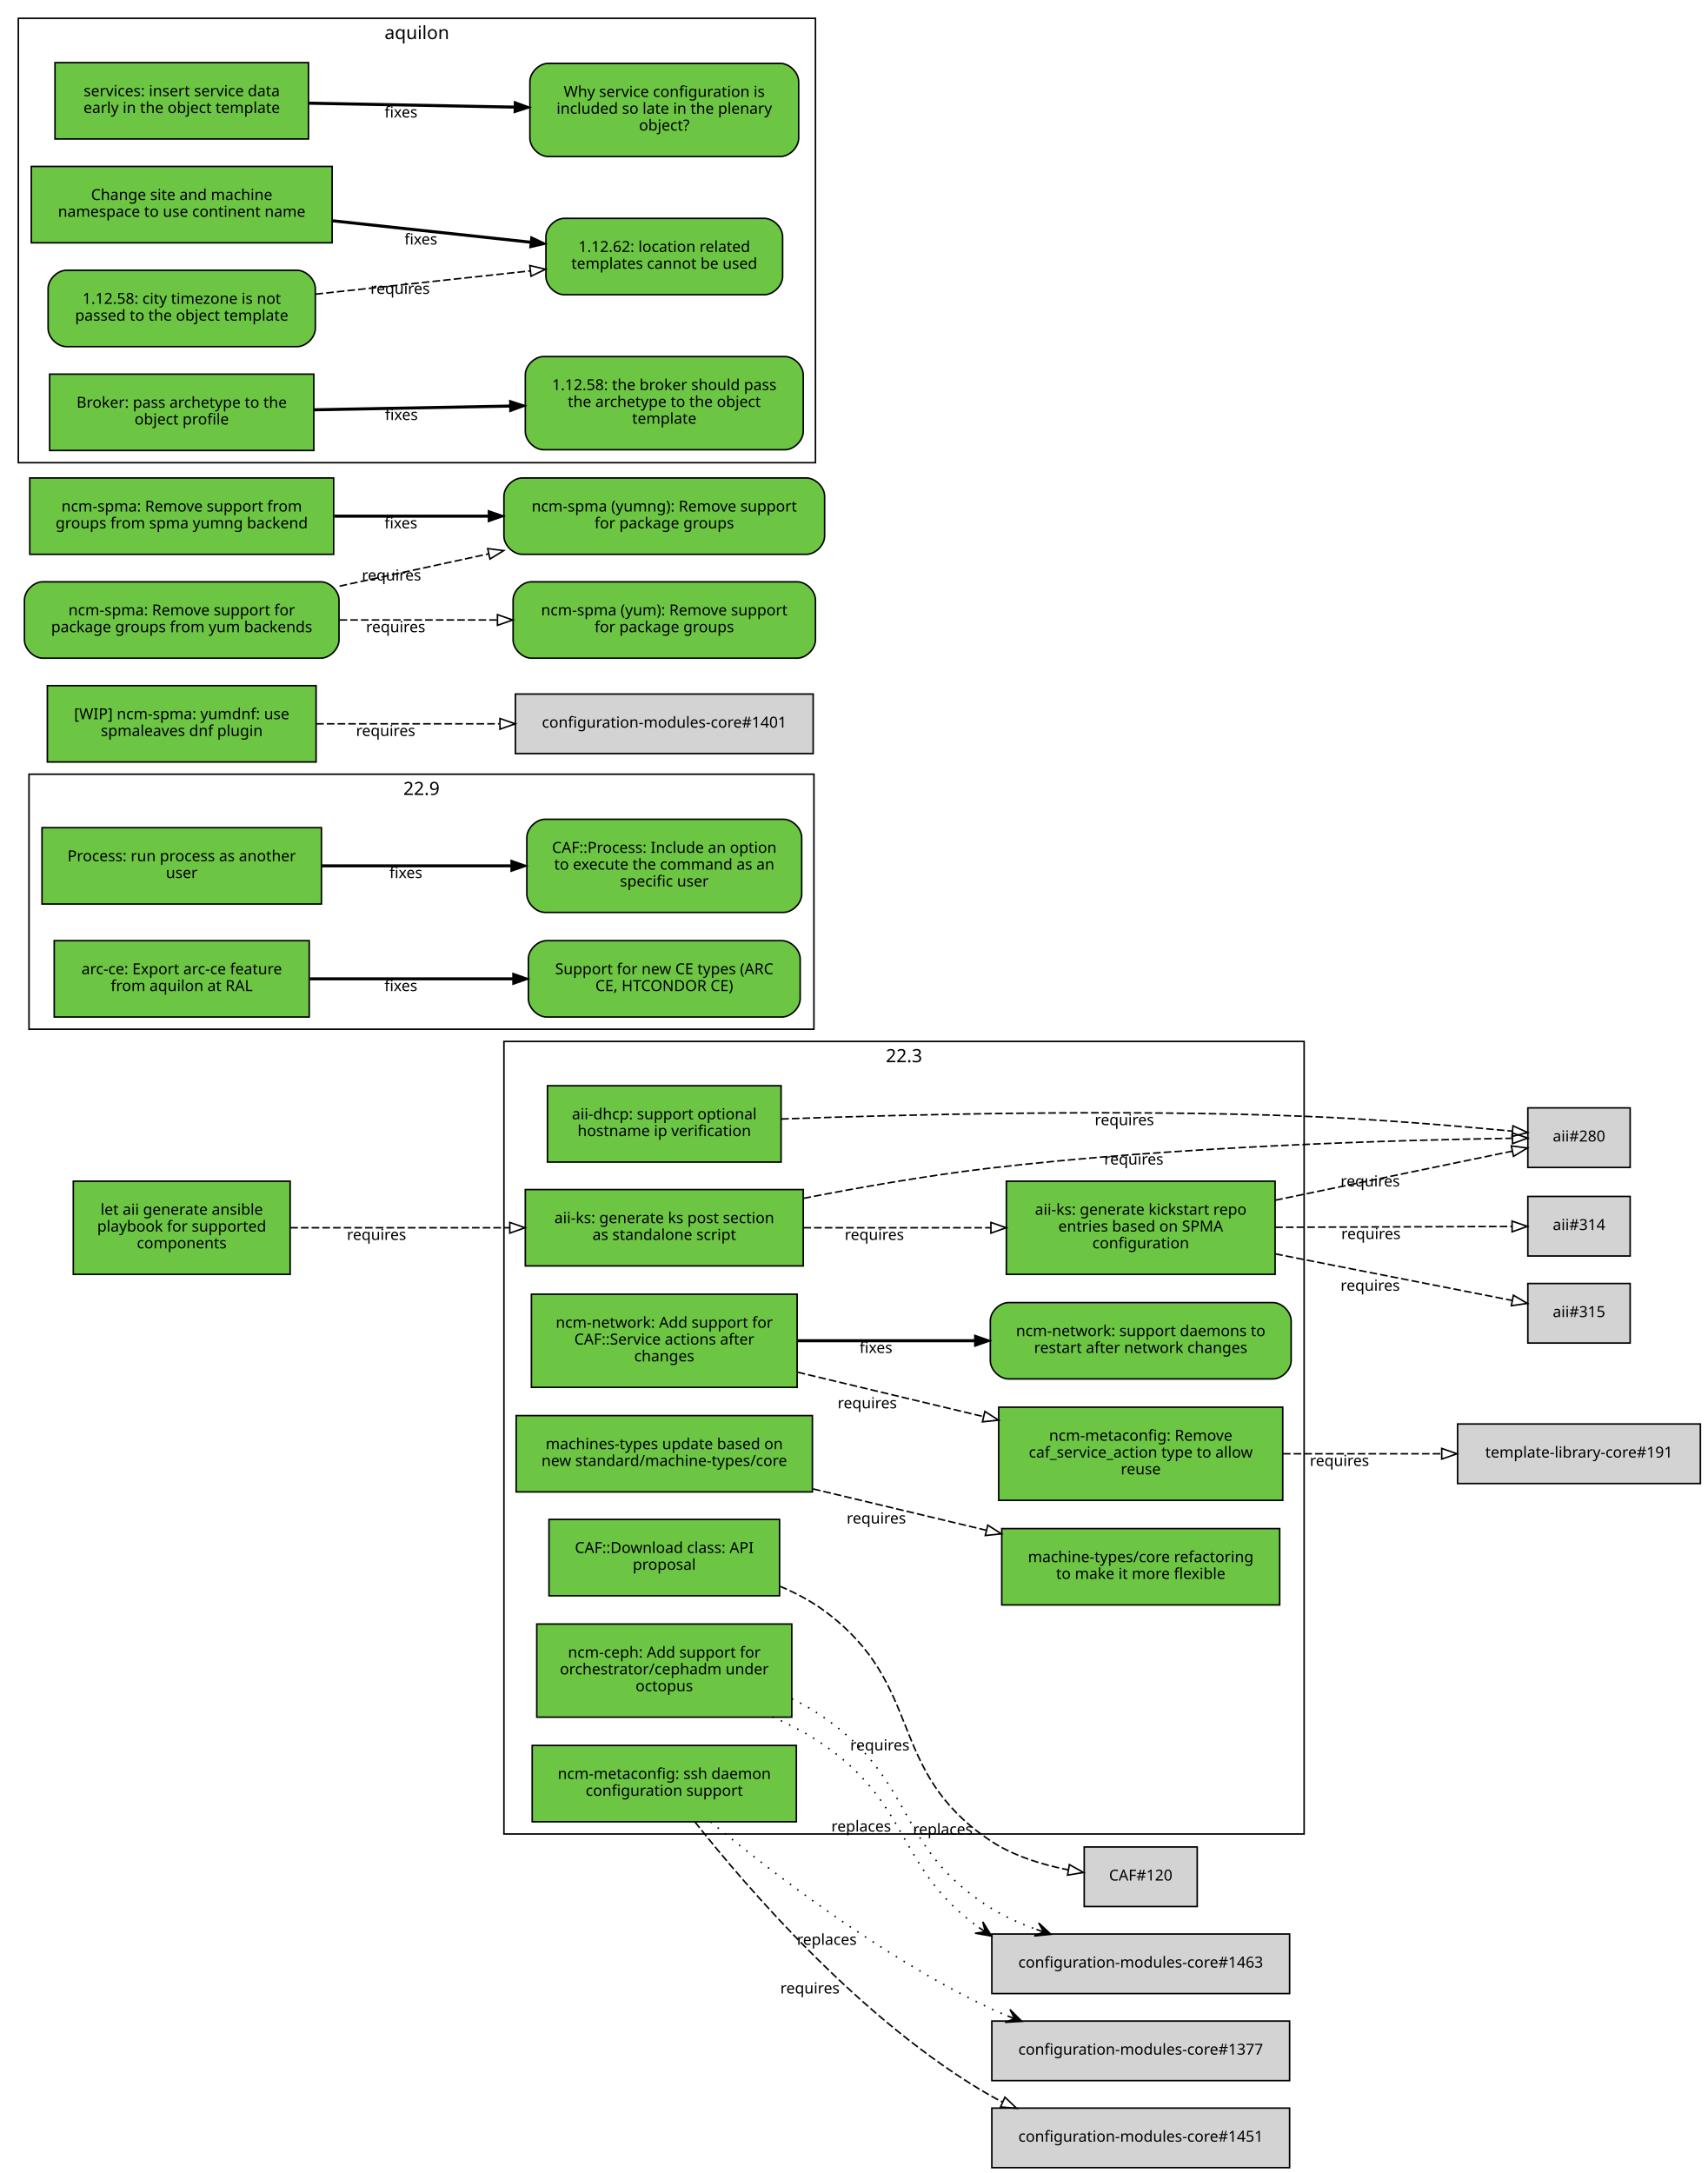
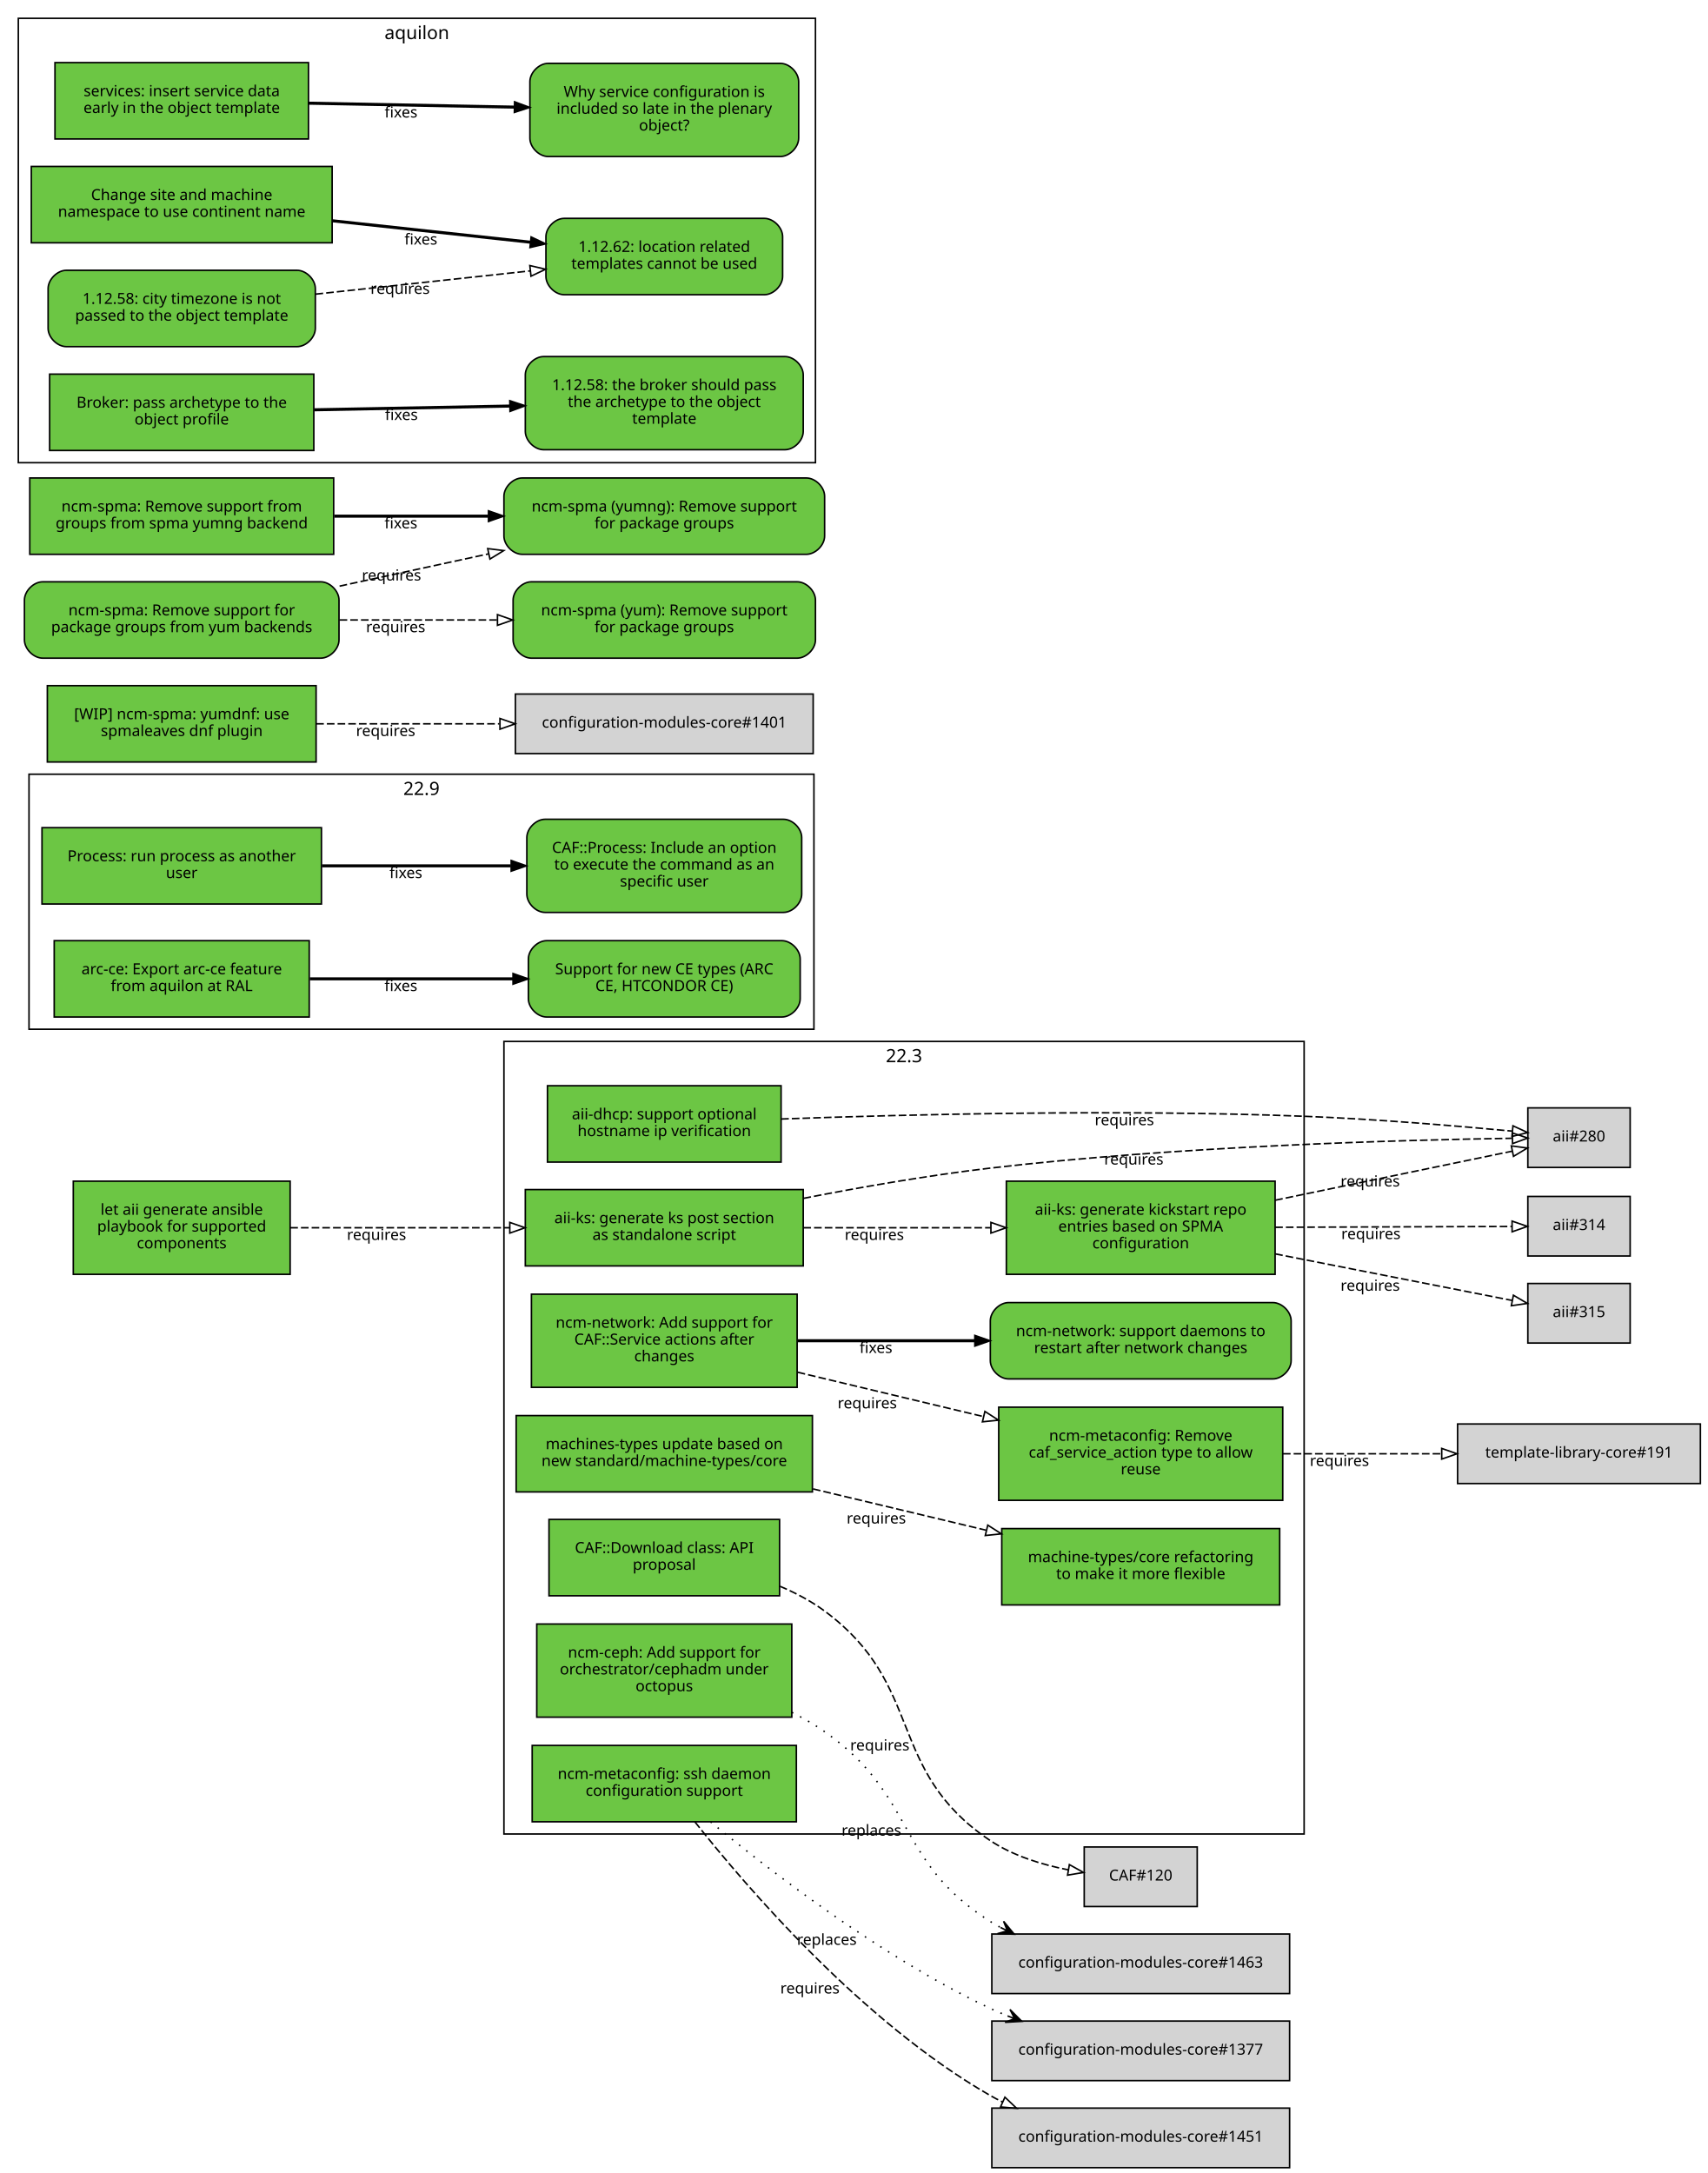
<svg xmlns="http://www.w3.org/2000/svg" xmlns:xlink="http://www.w3.org/1999/xlink" width="1118pt" height="1423pt" viewBox="0.00 0.00 1118.00 1423.00">
  <g id="graph0" class="graph" transform="scale(1 1) rotate(0) translate(4 1419)">
    <polygon fill="white" stroke="white" points="-4,5 -4,-1419 1115,-1419 1115,5 -4,5" />
    <g id="clust4" class="cluster">
      <polygon fill="none" stroke="black" points="8,-1116 8,-1407 530,-1407 530,-1116 8,-1116" />
      <text text-anchor="middle" x="269" y="-1393.4" font-family="Sans" font-size="12.00">aquilon</text>
    </g>
    <g id="clust2" class="cluster">
      <polygon fill="none" stroke="black" points="15,-745 15,-912 529,-912 529,-745 15,-745" />
      <text text-anchor="middle" x="272" y="-898.4" font-family="Sans" font-size="12.00">22.9</text>
    </g>
    <g id="clust1" class="cluster">
      <polygon fill="none" stroke="black" points="326,-218 326,-737 850,-737 850,-218 326,-218" />
      <text text-anchor="middle" x="588" y="-723.4" font-family="Sans" font-size="12.00">22.3</text>
    </g>
    <g id="node1" class="node">
      <g id="a_node1">
        <a xlink:href="https://github.com/quattor/aii/pull/328" xlink:title="aii#328 (pull-request)" target="_parent">
          <polygon fill="#6cc644" stroke="black" points="522,-640 340,-640 340,-590 522,-590 522,-640" />
          <text text-anchor="middle" x="431" y="-618" font-family="Sans" font-size="10.00">aii-ks: generate ks post section</text>
          <text text-anchor="middle" x="431" y="-607" font-family="Sans" font-size="10.00">as standalone script</text>
        </a>
      </g>
    </g>
    <g id="node2" class="node">
      <polygon fill="lightgrey" stroke="black" points="1063.5,-693.5 996.5,-693.5 996.5,-654.5 1063.5,-654.5 1063.5,-693.5" />
      <text text-anchor="middle" x="1030" y="-671.5" font-family="Sans" font-size="10.00">aii#280</text>
    </g>
    <g id="edge1" class="edge">
      <path fill="none" stroke="black" stroke-dasharray="5,2" d="M522.133,-634.255C559.652,-641.572 603.766,-649.274 644,-654 767.61,-668.518 914.782,-672.497 986.065,-673.588" />
      <polygon fill="none" stroke="black" points="986.382,-677.093 996.43,-673.734 986.48,-670.094 986.382,-677.093" />
      <text text-anchor="middle" x="738.473" y="-656.396" font-family="Sans" font-size="10.00">requires</text>
    </g>
    <g id="node3" class="node">
      <g id="a_node3">
        <a xlink:href="https://github.com/quattor/aii/pull/316" xlink:title="aii#316 (pull-request)" target="_parent">
          <polygon fill="#6cc644" stroke="black" points="831,-645.5 655,-645.5 655,-584.5 831,-584.5 831,-645.5" />
          <text text-anchor="middle" x="743" y="-623.5" font-family="Sans" font-size="10.00">aii-ks: generate kickstart repo</text>
          <text text-anchor="middle" x="743" y="-612.5" font-family="Sans" font-size="10.00">entries based on SPMA</text>
          <text text-anchor="middle" x="743" y="-601.5" font-family="Sans" font-size="10.00">configuration</text>
        </a>
      </g>
    </g>
    <g id="edge2" class="edge">
      <path fill="none" stroke="black" stroke-dasharray="5,2" d="M522.081,-615C560.563,-615 605.56,-615 644.792,-615" />
      <polygon fill="none" stroke="black" points="644.899,-618.5 654.899,-615 644.899,-611.5 644.899,-618.5" />
      <text text-anchor="middle" x="568.561" y="-607" font-family="Sans" font-size="10.00">requires</text>
    </g>
    <g id="edge3" class="edge">
      <path fill="none" stroke="black" stroke-dasharray="5,2" d="M831.058,-633.023C882.518,-643.676 945.406,-656.695 986.29,-665.158" />
      <polygon fill="none" stroke="black" points="985.688,-668.608 996.19,-667.208 987.107,-661.753 985.688,-668.608" />
      <text text-anchor="middle" x="893.279" y="-642.044" font-family="Sans" font-size="10.00">requires</text>
    </g>
    <g id="node4" class="node">
      <polygon fill="lightgrey" stroke="black" points="1063.5,-635.5 996.5,-635.5 996.5,-596.5 1063.5,-596.5 1063.5,-635.5" />
      <text text-anchor="middle" x="1030" y="-613.5" font-family="Sans" font-size="10.00">aii#314</text>
    </g>
    <g id="edge4" class="edge">
      <path fill="none" stroke="black" stroke-dasharray="5,2" d="M831.058,-615.305C882.409,-615.486 945.14,-615.706 986.03,-615.849" />
      <polygon fill="none" stroke="black" points="986.177,-619.35 996.19,-615.885 986.202,-612.35 986.177,-619.35" />
      <text text-anchor="middle" x="893.741" y="-607.596" font-family="Sans" font-size="10.00">requires</text>
    </g>
    <g id="node5" class="node">
      <polygon fill="lightgrey" stroke="black" points="1063.5,-578.5 996.5,-578.5 996.5,-539.5 1063.5,-539.5 1063.5,-578.5" />
      <text text-anchor="middle" x="1030" y="-556.5" font-family="Sans" font-size="10.00">aii#315</text>
    </g>
    <g id="edge5" class="edge">
      <path fill="none" stroke="black" stroke-dasharray="5,2" d="M831.058,-597.894C882.518,-587.782 945.406,-575.425 986.29,-567.392" />
      <polygon fill="none" stroke="black" points="987.052,-570.809 996.19,-565.447 985.702,-563.941 987.052,-570.809" />
      <text text-anchor="middle" x="893.279" y="-573.738" font-family="Sans" font-size="10.00">requires</text>
    </g>
    <g id="node6" class="node">
      <g id="a_node6">
        <a xlink:href="https://github.com/quattor/aii/pull/299" xlink:title="aii#299 (pull-request)" target="_parent">
          <polygon fill="#6cc644" stroke="black" points="507.5,-708 354.5,-708 354.5,-658 507.5,-658 507.5,-708" />
          <text text-anchor="middle" x="431" y="-686" font-family="Sans" font-size="10.00">aii-dhcp: support optional</text>
          <text text-anchor="middle" x="431" y="-675" font-family="Sans" font-size="10.00">hostname ip verification</text>
        </a>
      </g>
    </g>
    <g id="edge6" class="edge">
      <path fill="none" stroke="black" stroke-dasharray="5,2" d="M507.544,-686.217C591.286,-689.245 730.343,-692.672 850,-688 896.634,-686.179 949.947,-681.699 986.175,-678.294" />
      <polygon fill="none" stroke="black" points="986.759,-681.754 996.382,-677.32 986.094,-674.786 986.759,-681.754" />
      <text text-anchor="middle" x="732.307" y="-682.165" font-family="Sans" font-size="10.00">requires</text>
    </g>
    <g id="node7" class="node">
      <g id="a_node7">
        <a xlink:href="https://github.com/quattor/aii/pull/331" xlink:title="aii#331 (pull-request)" target="_parent">
          <polygon fill="#6cc644" stroke="black" points="186,-645.5 44,-645.5 44,-584.5 186,-584.5 186,-645.5" />
          <text text-anchor="middle" x="115" y="-623.5" font-family="Sans" font-size="10.00">let aii generate ansible</text>
          <text text-anchor="middle" x="115" y="-612.5" font-family="Sans" font-size="10.00">playbook for supported</text>
          <text text-anchor="middle" x="115" y="-601.5" font-family="Sans" font-size="10.00">components</text>
        </a>
      </g>
    </g>
    <g id="edge7" class="edge">
      <path fill="none" stroke="black" stroke-dasharray="5,2" d="M186.077,-615C228.343,-615 282.883,-615 329.668,-615" />
      <polygon fill="none" stroke="black" points="329.834,-618.5 339.834,-615 329.834,-611.5 329.834,-618.5" />
      <text text-anchor="middle" x="242.574" y="-607" font-family="Sans" font-size="10.00">requires</text>
    </g>
    <g id="node8" class="node">
      <g id="a_node8">
        <a xlink:href="https://github.com/quattor/CAF/pull/257" xlink:title="CAF#257 (pull-request)" target="_parent">
          <polygon fill="#6cc644" stroke="black" points="206.5,-877 23.5,-877 23.5,-827 206.5,-827 206.5,-877" />
          <text text-anchor="middle" x="115" y="-855" font-family="Sans" font-size="10.00">Process: run process as another</text>
          <text text-anchor="middle" x="115" y="-844" font-family="Sans" font-size="10.00">user</text>
        </a>
      </g>
    </g>
    <g id="node9" class="node">
      <g id="a_node9">
        <a xlink:href="https://github.com/quattor/CAF/issues/253" xlink:title="CAF#253 (issue)" target="_parent">
          <path fill="#6cc644" stroke="black" d="M509,-882.5C509,-882.5 353,-882.5 353,-882.5 347,-882.5 341,-876.5 341,-870.5 341,-870.5 341,-833.5 341,-833.5 341,-827.5 347,-821.5 353,-821.5 353,-821.5 509,-821.5 509,-821.5 515,-821.5 521,-827.5 521,-833.5 521,-833.5 521,-870.5 521,-870.5 521,-876.5 515,-882.5 509,-882.5" />
          <text text-anchor="middle" x="431" y="-860.5" font-family="Sans" font-size="10.00">CAF::Process: Include an option</text>
          <text text-anchor="middle" x="431" y="-849.5" font-family="Sans" font-size="10.00">to execute the command as an</text>
          <text text-anchor="middle" x="431" y="-838.5" font-family="Sans" font-size="10.00">specific user</text>
        </a>
      </g>
    </g>
    <g id="edge8" class="edge">
      <path fill="none" stroke="black" stroke-width="2" d="M206.822,-852C245.561,-852 290.88,-852 330.522,-852" />
      <polygon fill="black" stroke="black" points="330.737,-855.5 340.737,-852 330.737,-848.5 330.737,-855.5" />
      <text text-anchor="middle" x="261.782" y="-844" font-family="Sans" font-size="10.00">fixes</text>
    </g>
    <g id="node10" class="node">
      <g id="a_node10">
        <a xlink:href="https://github.com/quattor/CAF/pull/110" xlink:title="CAF#110 (pull-request)" target="_parent">
          <polygon fill="#6cc644" stroke="black" points="506.5,-424 355.5,-424 355.5,-374 506.5,-374 506.5,-424" />
          <text text-anchor="middle" x="431" y="-402" font-family="Sans" font-size="10.00">CAF::Download class: API</text>
          <text text-anchor="middle" x="431" y="-391" font-family="Sans" font-size="10.00">proposal</text>
        </a>
      </g>
    </g>
    <g id="node11" class="node">
      <polygon fill="lightgrey" stroke="black" points="780,-209.5 706,-209.5 706,-170.5 780,-170.5 780,-209.5" />
      <text text-anchor="middle" x="743" y="-187.5" font-family="Sans" font-size="10.00">CAF#120</text>
    </g>
    <g id="edge9" class="edge">
      <path fill="none" stroke="black" stroke-dasharray="5,2" d="M506.719,-380.235C517.084,-375.852 527.186,-370.504 536,-364 602.102,-315.225 575.898,-259.941 644,-214 659.174,-203.764 678.288,-197.885 695.597,-194.513" />
      <polygon fill="none" stroke="black" points="696.275,-197.948 705.537,-192.802 695.088,-191.049 696.275,-197.948" />
      <text text-anchor="middle" x="572.151" y="-272.731" font-family="Sans" font-size="10.00">requires</text>
    </g>
    <g id="node12" class="node">
      <g id="a_node12">
        <a xlink:href="https://github.com/quattor/configuration-modules-core/pull/1490" xlink:title="configuration-modules-core#1490 (pull-request)" target="_parent">
          <polygon fill="#6cc644" stroke="black" points="514.5,-355.5 347.5,-355.5 347.5,-294.5 514.5,-294.5 514.5,-355.5" />
          <text text-anchor="middle" x="431" y="-333.5" font-family="Sans" font-size="10.00">ncm-ceph: Add support for</text>
          <text text-anchor="middle" x="431" y="-322.5" font-family="Sans" font-size="10.00">orchestrator/cephadm under</text>
          <text text-anchor="middle" x="431" y="-311.5" font-family="Sans" font-size="10.00">octopus</text>
        </a>
      </g>
    </g>
    <g id="node13" class="node">
      <polygon fill="lightgrey" stroke="black" points="840.5,-152.5 645.5,-152.5 645.5,-113.5 840.5,-113.5 840.5,-152.5" />
      <text text-anchor="middle" x="743" y="-130.5" font-family="Sans" font-size="10.00">configuration-modules-core#1463</text>
    </g>
    <g id="edge10" class="edge">
-       <path fill="none" stroke="black" stroke-dasharray="1,5" d="M501.815,-294.737C513.743,-289.433 525.619,-283.266 536,-276 593.066,-236.054 583.433,-195.227 636.979,-156.805" />
-       <polygon fill="black" stroke="black" points="645.353,-151.154 639.581,-160.478 641.208,-153.951 637.063,-156.748 637.063,-156.748 637.063,-156.748 641.208,-153.951 634.546,-153.018 645.353,-151.154 645.353,-151.154" />
-       <text text-anchor="middle" x="559.948" y="-219.57" font-family="Sans" font-size="10.00">replaces</text>
-     </g>
-     <g id="edge11" class="edge">
-       <path fill="none" stroke="black" stroke-dasharray="1,5" d="M514.567,-306.604C522.072,-302.866 529.344,-298.659 536,-294 595.873,-252.09 582.324,-209.209 644,-170 653.261,-164.113 663.785,-159.435 674.419,-155.598" />
-       <polygon fill="black" stroke="black" points="684.181,-152.3 676.148,-159.763 679.444,-153.9 674.707,-155.5 674.707,-155.5 674.707,-155.5 679.444,-153.9 673.267,-151.237 684.181,-152.3 684.181,-152.3" />
-       <text text-anchor="middle" x="613.385" y="-217.617" font-family="Sans" font-size="10.00">replaces</text>
+       <path fill="none" stroke="black" stroke-dasharray="1,5" d="M514.567,-297.644C522.072,-293.866 529.344,-289.659 536,-285 595.873,-243.09 582.324,-200.209 644,-161 646.301,-159.537 648.679,-158.15 651.118,-156.833" />
+       <polygon fill="black" stroke="black" points="660.181,-152.368 653.199,-160.824 655.696,-154.577 651.21,-156.787 651.21,-156.787 651.21,-156.787 655.696,-154.577 649.222,-152.75 660.181,-152.368 660.181,-152.368" />
+       <text text-anchor="middle" x="566.663" y="-216.923" font-family="Sans" font-size="10.00">replaces</text>
    </g>
    <g id="node14" class="node">
      <g id="a_node14">
        <a xlink:href="https://github.com/quattor/configuration-modules-core/pull/1452" xlink:title="configuration-modules-core#1452 (pull-request)" target="_parent">
          <polygon fill="#6cc644" stroke="black" points="517.5,-276 344.5,-276 344.5,-226 517.5,-226 517.5,-276" />
          <text text-anchor="middle" x="431" y="-254" font-family="Sans" font-size="10.00">ncm-metaconfig: ssh daemon</text>
          <text text-anchor="middle" x="431" y="-243" font-family="Sans" font-size="10.00">configuration support</text>
        </a>
      </g>
    </g>
    <g id="node15" class="node">
      <polygon fill="lightgrey" stroke="black" points="840.5,-95.5 645.5,-95.5 645.5,-56.5 840.5,-56.5 840.5,-95.5" />
      <text text-anchor="middle" x="743" y="-73.5" font-family="Sans" font-size="10.00">configuration-modules-core#1377</text>
    </g>
-     <g id="edge12" class="edge">
+     <g id="edge11" class="edge">
      <path fill="none" stroke="black" stroke-dasharray="1,5" d="M461.302,-225.961C500.523,-193.6 573.366,-137.451 644,-104 647.778,-102.211 651.694,-100.513 655.689,-98.906" />
      <polygon fill="black" stroke="black" points="665.129,-95.318 657.38,-103.077 660.455,-97.094 655.781,-98.871 655.781,-98.871 655.781,-98.871 660.455,-97.094 654.182,-94.665 665.129,-95.318 665.129,-95.318" />
      <text text-anchor="middle" x="537.444" y="-145.408" font-family="Sans" font-size="10.00">replaces</text>
    </g>
    <g id="node16" class="node">
      <polygon fill="lightgrey" stroke="black" points="840.5,-38.5 645.5,-38.5 645.5,0.5 840.5,0.5 840.5,-38.5" />
      <text text-anchor="middle" x="743" y="-16.5" font-family="Sans" font-size="10.00">configuration-modules-core#1451</text>
    </g>
-     <g id="edge13" class="edge">
+     <g id="edge12" class="edge">
      <path fill="none" stroke="black" stroke-dasharray="5,2" d="M451.039,-225.948C485.052,-182.932 560.551,-95.028 644,-47 646.711,-45.44 649.516,-43.961 652.387,-42.561" />
      <polygon fill="none" stroke="black" points="654.069,-45.642 661.754,-38.349 651.198,-39.258 654.069,-45.642" />
      <text text-anchor="middle" x="526.394" y="-113.542" font-family="Sans" font-size="10.00">requires</text>
    </g>
    <g id="node17" class="node">
      <g id="a_node17">
        <a xlink:href="https://github.com/quattor/configuration-modules-core/pull/1336" xlink:title="configuration-modules-core#1336 (pull-request)" target="_parent">
          <polygon fill="#6cc644" stroke="black" points="518,-571.5 344,-571.5 344,-510.5 518,-510.5 518,-571.5" />
          <text text-anchor="middle" x="431" y="-549.5" font-family="Sans" font-size="10.00">ncm-network: Add support for</text>
          <text text-anchor="middle" x="431" y="-538.5" font-family="Sans" font-size="10.00">CAF::Service actions after</text>
          <text text-anchor="middle" x="431" y="-527.5" font-family="Sans" font-size="10.00">changes</text>
        </a>
      </g>
    </g>
    <g id="node18" class="node">
      <g id="a_node18">
        <a xlink:href="https://github.com/quattor/configuration-modules-core/pull/1335" xlink:title="configuration-modules-core#1335 (pull-request)" target="_parent">
          <polygon fill="#6cc644" stroke="black" points="836,-497.5 650,-497.5 650,-436.5 836,-436.5 836,-497.5" />
          <text text-anchor="middle" x="743" y="-475.5" font-family="Sans" font-size="10.00">ncm-metaconfig: Remove</text>
          <text text-anchor="middle" x="743" y="-464.5" font-family="Sans" font-size="10.00">caf_service_action type to allow</text>
          <text text-anchor="middle" x="743" y="-453.5" font-family="Sans" font-size="10.00">reuse</text>
        </a>
      </g>
    </g>
-     <g id="edge14" class="edge">
+     <g id="edge13" class="edge">
      <path fill="none" stroke="black" stroke-dasharray="5,2" d="M518.352,-520.387C556.091,-511.378 600.633,-500.746 639.992,-491.35" />
      <polygon fill="none" stroke="black" points="640.966,-494.716 649.88,-488.99 639.34,-487.908 640.966,-494.716" />
      <text text-anchor="middle" x="563.923" y="-496.734" font-family="Sans" font-size="10.00">requires</text>
    </g>
    <g id="node19" class="node">
      <g id="a_node19">
        <a xlink:href="https://github.com/quattor/configuration-modules-core/issues/1071" xlink:title="configuration-modules-core#1071 (issue)" target="_parent">
          <path fill="#6cc644" stroke="black" d="M829.5,-566C829.5,-566 656.5,-566 656.5,-566 650.5,-566 644.5,-560 644.5,-554 644.5,-554 644.5,-528 644.5,-528 644.5,-522 650.5,-516 656.5,-516 656.5,-516 829.5,-516 829.5,-516 835.5,-516 841.5,-522 841.5,-528 841.5,-528 841.5,-554 841.5,-554 841.5,-560 835.5,-566 829.5,-566" />
          <text text-anchor="middle" x="743" y="-544" font-family="Sans" font-size="10.00">ncm-network: support daemons to</text>
          <text text-anchor="middle" x="743" y="-533" font-family="Sans" font-size="10.00">restart after network changes</text>
        </a>
      </g>
    </g>
-     <g id="edge15" class="edge">
+     <g id="edge14" class="edge">
      <path fill="none" stroke="black" stroke-width="2" d="M518.352,-541C554.286,-541 596.389,-541 634.312,-541" />
      <polygon fill="black" stroke="black" points="634.371,-544.5 644.371,-541 634.371,-537.5 634.371,-544.5" />
      <text text-anchor="middle" x="569.612" y="-533" font-family="Sans" font-size="10.00">fixes</text>
    </g>
    <g id="node20" class="node">
      <polygon fill="lightgrey" stroke="black" points="1109.5,-486.5 950.5,-486.5 950.5,-447.5 1109.5,-447.5 1109.5,-486.5" />
      <text text-anchor="middle" x="1030" y="-464.5" font-family="Sans" font-size="10.00">template-library-core#191</text>
    </g>
-     <g id="edge16" class="edge">
+     <g id="edge15" class="edge">
      <path fill="none" stroke="black" stroke-dasharray="5,2" d="M836.138,-467C869.447,-467 906.968,-467 940.003,-467" />
      <polygon fill="none" stroke="black" points="940.101,-470.5 950.101,-467 940.101,-463.5 940.101,-470.5" />
      <text text-anchor="middle" x="873.142" y="-459" font-family="Sans" font-size="10.00">requires</text>
    </g>
    <g id="node21" class="node">
      <g id="a_node21">
        <a xlink:href="https://github.com/quattor/configuration-modules-core/pull/1507" xlink:title="configuration-modules-core#1507 (pull-request)" target="_parent">
          <polygon fill="#6cc644" stroke="black" points="203,-970 27,-970 27,-920 203,-920 203,-970" />
          <text text-anchor="middle" x="115" y="-948" font-family="Sans" font-size="10.00">[WIP] ncm-spma: yumdnf: use</text>
          <text text-anchor="middle" x="115" y="-937" font-family="Sans" font-size="10.00">spmaleaves dnf plugin</text>
        </a>
      </g>
    </g>
    <g id="node22" class="node">
      <polygon fill="lightgrey" stroke="black" points="528.5,-964.5 333.5,-964.5 333.5,-925.5 528.5,-925.5 528.5,-964.5" />
      <text text-anchor="middle" x="431" y="-942.5" font-family="Sans" font-size="10.00">configuration-modules-core#1401</text>
    </g>
-     <g id="edge17" class="edge">
+     <g id="edge16" class="edge">
      <path fill="none" stroke="black" stroke-dasharray="5,2" d="M203.05,-945C240.203,-945 283.927,-945 323.027,-945" />
      <polygon fill="none" stroke="black" points="323.391,-948.5 333.391,-945 323.391,-941.5 323.391,-948.5" />
      <text text-anchor="middle" x="248.549" y="-937" font-family="Sans" font-size="10.00">requires</text>
    </g>
    <g id="node23" class="node">
      <g id="a_node23">
        <a xlink:href="https://github.com/quattor/configuration-modules-core/pull/1148" xlink:title="configuration-modules-core#1148 (pull-request)" target="_parent">
          <polygon fill="#6cc644" stroke="black" points="214.5,-1106 15.5,-1106 15.5,-1056 214.5,-1056 214.5,-1106" />
          <text text-anchor="middle" x="115" y="-1084" font-family="Sans" font-size="10.00">ncm-spma: Remove support from</text>
          <text text-anchor="middle" x="115" y="-1073" font-family="Sans" font-size="10.00">groups from spma yumng backend</text>
        </a>
      </g>
    </g>
    <g id="node24" class="node">
      <g id="a_node24">
        <a xlink:href="https://github.com/quattor/configuration-modules-core/issues/952" xlink:title="configuration-modules-core#952 (issue)" target="_parent">
          <path fill="#6cc644" stroke="black" d="M524,-1106C524,-1106 338,-1106 338,-1106 332,-1106 326,-1100 326,-1094 326,-1094 326,-1068 326,-1068 326,-1062 332,-1056 338,-1056 338,-1056 524,-1056 524,-1056 530,-1056 536,-1062 536,-1068 536,-1068 536,-1094 536,-1094 536,-1100 530,-1106 524,-1106" />
          <text text-anchor="middle" x="431" y="-1084" font-family="Sans" font-size="10.00">ncm-spma (yumng): Remove support</text>
          <text text-anchor="middle" x="431" y="-1073" font-family="Sans" font-size="10.00">for package groups</text>
        </a>
      </g>
    </g>
-     <g id="edge18" class="edge">
+     <g id="edge17" class="edge">
      <path fill="none" stroke="black" stroke-width="2" d="M214.921,-1081C246.933,-1081 282.695,-1081 315.726,-1081" />
      <polygon fill="black" stroke="black" points="315.883,-1084.5 325.883,-1081 315.882,-1077.5 315.883,-1084.5" />
      <text text-anchor="middle" x="258.546" y="-1073" font-family="Sans" font-size="10.00">fixes</text>
    </g>
    <g id="node25" class="node">
      <g id="a_node25">
        <a xlink:href="https://github.com/quattor/configuration-modules-core/issues/950" xlink:title="configuration-modules-core#950 (issue)" target="_parent">
          <path fill="#6cc644" stroke="black" d="M206,-1038C206,-1038 24,-1038 24,-1038 18,-1038 12,-1032 12,-1026 12,-1026 12,-1000 12,-1000 12,-994 18,-988 24,-988 24,-988 206,-988 206,-988 212,-988 218,-994 218,-1000 218,-1000 218,-1026 218,-1026 218,-1032 212,-1038 206,-1038" />
          <text text-anchor="middle" x="115" y="-1016" font-family="Sans" font-size="10.00">ncm-spma: Remove support for</text>
          <text text-anchor="middle" x="115" y="-1005" font-family="Sans" font-size="10.00">package groups from yum backends</text>
        </a>
      </g>
    </g>
    <g id="node26" class="node">
      <g id="a_node26">
        <a xlink:href="https://github.com/quattor/configuration-modules-core/issues/951" xlink:title="configuration-modules-core#951 (issue)" target="_parent">
          <path fill="#6cc644" stroke="black" d="M518,-1038C518,-1038 344,-1038 344,-1038 338,-1038 332,-1032 332,-1026 332,-1026 332,-1000 332,-1000 332,-994 338,-988 344,-988 344,-988 518,-988 518,-988 524,-988 530,-994 530,-1000 530,-1000 530,-1026 530,-1026 530,-1032 524,-1038 518,-1038" />
          <text text-anchor="middle" x="431" y="-1016" font-family="Sans" font-size="10.00">ncm-spma (yum): Remove support</text>
          <text text-anchor="middle" x="431" y="-1005" font-family="Sans" font-size="10.00">for package groups</text>
        </a>
      </g>
    </g>
-     <g id="edge19" class="edge">
+     <g id="edge18" class="edge">
      <path fill="none" stroke="black" stroke-dasharray="5,2" d="M218.381,-1013C251.386,-1013 288.071,-1013 321.502,-1013" />
      <polygon fill="none" stroke="black" points="321.765,-1016.5 331.765,-1013 321.765,-1009.5 321.765,-1016.5" />
      <text text-anchor="middle" x="255.107" y="-1005" font-family="Sans" font-size="10.00">requires</text>
    </g>
-     <g id="edge20" class="edge">
+     <g id="edge19" class="edge">
      <path fill="none" stroke="black" stroke-dasharray="5,2" d="M218.381,-1035.17C249.602,-1041.93 284.116,-1049.41 316.053,-1056.32" />
      <polygon fill="none" stroke="black" points="315.361,-1059.75 325.876,-1058.45 316.843,-1052.91 315.361,-1059.75" />
      <text text-anchor="middle" x="252.372" y="-1038.86" font-family="Sans" font-size="10.00">requires</text>
    </g>
    <g id="node27" class="node">
      <g id="a_node27">
        <a xlink:href="https://github.com/quattor/template-library-grid/pull/241" xlink:title="template-library-grid#241 (pull-request)" target="_parent">
          <polygon fill="#6cc644" stroke="black" points="528,-492 334,-492 334,-442 528,-442 528,-492" />
          <text text-anchor="middle" x="431" y="-470" font-family="Sans" font-size="10.00">machines-types update based on</text>
          <text text-anchor="middle" x="431" y="-459" font-family="Sans" font-size="10.00">new standard/machine-types/core</text>
        </a>
      </g>
    </g>
    <g id="node28" class="node">
      <g id="a_node28">
        <a xlink:href="https://github.com/quattor/template-library-standard/pull/140" xlink:title="template-library-standard#140 (pull-request)" target="_parent">
          <polygon fill="#6cc644" stroke="black" points="834,-418 652,-418 652,-368 834,-368 834,-418" />
          <text text-anchor="middle" x="743" y="-396" font-family="Sans" font-size="10.00">machine-types/core refactoring</text>
          <text text-anchor="middle" x="743" y="-385" font-family="Sans" font-size="10.00">to make it more flexible</text>
        </a>
      </g>
    </g>
-     <g id="edge21" class="edge">
+     <g id="edge20" class="edge">
      <path fill="none" stroke="black" stroke-dasharray="5,2" d="M528.387,-443.992C564.372,-435.402 605.301,-425.631 641.636,-416.958" />
      <polygon fill="none" stroke="black" points="642.84,-420.269 651.754,-414.543 641.215,-413.46 642.84,-420.269" />
      <text text-anchor="middle" x="569.849" y="-421.32" font-family="Sans" font-size="10.00">requires</text>
    </g>
    <g id="node29" class="node">
      <g id="a_node29">
        <a xlink:href="https://github.com/quattor/template-library-grid/pull/232" xlink:title="template-library-grid#232 (pull-request)" target="_parent">
          <polygon fill="#6cc644" stroke="black" points="198.5,-803 31.5,-803 31.5,-753 198.5,-753 198.5,-803" />
          <text text-anchor="middle" x="115" y="-781" font-family="Sans" font-size="10.00">arc-ce: Export arc-ce feature</text>
          <text text-anchor="middle" x="115" y="-770" font-family="Sans" font-size="10.00">from aquilon at RAL</text>
        </a>
      </g>
    </g>
    <g id="node30" class="node">
      <g id="a_node30">
        <a xlink:href="https://github.com/quattor/template-library-grid/issues/221" xlink:title="template-library-grid#221 (issue)" target="_parent">
          <path fill="#6cc644" stroke="black" d="M508,-803C508,-803 354,-803 354,-803 348,-803 342,-797 342,-791 342,-791 342,-765 342,-765 342,-759 348,-753 354,-753 354,-753 508,-753 508,-753 514,-753 520,-759 520,-765 520,-765 520,-791 520,-791 520,-797 514,-803 508,-803" />
          <text text-anchor="middle" x="431" y="-781" font-family="Sans" font-size="10.00">Support for new CE types (ARC</text>
          <text text-anchor="middle" x="431" y="-770" font-family="Sans" font-size="10.00">CE, HTCONDOR CE)</text>
        </a>
      </g>
    </g>
-     <g id="edge22" class="edge">
+     <g id="edge21" class="edge">
      <path fill="none" stroke="black" stroke-width="2" d="M198.911,-778C239.702,-778 289.151,-778 331.823,-778" />
      <polygon fill="black" stroke="black" points="331.947,-781.5 341.947,-778 331.947,-774.5 331.947,-781.5" />
      <text text-anchor="middle" x="258.543" y="-770" font-family="Sans" font-size="10.00">fixes</text>
    </g>
    <g id="node31" class="node">
      <g id="a_node31">
        <a xlink:href="https://github.com/quattor/aquilon/pull/115" xlink:title="aquilon#115 (pull-request)" target="_parent">
          <polygon fill="#6cc644" stroke="black" points="198,-1378 32,-1378 32,-1328 198,-1328 198,-1378" />
          <text text-anchor="middle" x="115" y="-1356" font-family="Sans" font-size="10.00">services: insert service data</text>
          <text text-anchor="middle" x="115" y="-1345" font-family="Sans" font-size="10.00">early in the object template</text>
        </a>
      </g>
    </g>
    <g id="node32" class="node">
      <g id="a_node32">
        <a xlink:href="https://github.com/quattor/aquilon/issues/109" xlink:title="aquilon#109 (issue)" target="_parent">
          <path fill="#6cc644" stroke="black" d="M507,-1377.5C507,-1377.5 355,-1377.5 355,-1377.5 349,-1377.5 343,-1371.5 343,-1365.5 343,-1365.5 343,-1328.5 343,-1328.5 343,-1322.5 349,-1316.5 355,-1316.5 355,-1316.5 507,-1316.5 507,-1316.5 513,-1316.5 519,-1322.5 519,-1328.5 519,-1328.5 519,-1365.5 519,-1365.5 519,-1371.5 513,-1377.5 507,-1377.5" />
          <text text-anchor="middle" x="431" y="-1355.5" font-family="Sans" font-size="10.00">Why service configuration is</text>
          <text text-anchor="middle" x="431" y="-1344.5" font-family="Sans" font-size="10.00">included so late in the plenary</text>
          <text text-anchor="middle" x="431" y="-1333.5" font-family="Sans" font-size="10.00">object?</text>
        </a>
      </g>
    </g>
-     <g id="edge23" class="edge">
+     <g id="edge22" class="edge">
      <path fill="none" stroke="black" stroke-width="2" d="M198.09,-1351.43C239.304,-1350.64 289.515,-1349.68 332.663,-1348.86" />
      <polygon fill="black" stroke="black" points="332.965,-1352.35 342.896,-1348.66 332.831,-1345.36 332.965,-1352.35" />
      <text text-anchor="middle" x="258.61" y="-1342.05" font-family="Sans" font-size="10.00">fixes</text>
    </g>
    <g id="node33" class="node">
      <g id="a_node33">
        <a xlink:href="https://github.com/quattor/aquilon/pull/110" xlink:title="aquilon#110 (pull-request)" target="_parent">
          <polygon fill="#6cc644" stroke="black" points="213.5,-1310 16.5,-1310 16.5,-1260 213.5,-1260 213.5,-1310" />
          <text text-anchor="middle" x="115" y="-1288" font-family="Sans" font-size="10.00">Change site and machine</text>
          <text text-anchor="middle" x="115" y="-1277" font-family="Sans" font-size="10.00">namespace to use continent name</text>
        </a>
      </g>
    </g>
    <g id="node34" class="node">
      <g id="a_node34">
        <a xlink:href="https://github.com/quattor/aquilon/issues/104" xlink:title="aquilon#104 (issue)" target="_parent">
          <path fill="#6cc644" stroke="black" d="M496.5,-1276C496.5,-1276 365.5,-1276 365.5,-1276 359.5,-1276 353.5,-1270 353.5,-1264 353.5,-1264 353.5,-1238 353.5,-1238 353.5,-1232 359.5,-1226 365.5,-1226 365.5,-1226 496.5,-1226 496.5,-1226 502.5,-1226 508.5,-1232 508.5,-1238 508.5,-1238 508.5,-1264 508.5,-1264 508.5,-1270 502.5,-1276 496.5,-1276" />
          <text text-anchor="middle" x="431" y="-1254" font-family="Sans" font-size="10.00">1.12.62: location related</text>
          <text text-anchor="middle" x="431" y="-1243" font-family="Sans" font-size="10.00">templates cannot be used</text>
        </a>
      </g>
    </g>
-     <g id="edge24" class="edge">
+     <g id="edge23" class="edge">
      <path fill="none" stroke="black" stroke-width="2" d="M213.63,-1274.43C255.122,-1269.94 303.101,-1264.74 343.32,-1260.39" />
      <polygon fill="black" stroke="black" points="343.804,-1263.85 353.369,-1259.3 343.05,-1256.89 343.804,-1263.85" />
      <text text-anchor="middle" x="271.634" y="-1258.85" font-family="Sans" font-size="10.00">fixes</text>
    </g>
    <g id="node35" class="node">
      <g id="a_node35">
        <a xlink:href="https://github.com/quattor/aquilon/issues/91" xlink:title="aquilon#91 (issue)" target="_parent">
          <path fill="#6cc644" stroke="black" d="M190.5,-1242C190.5,-1242 39.5,-1242 39.5,-1242 33.5,-1242 27.5,-1236 27.5,-1230 27.5,-1230 27.5,-1204 27.5,-1204 27.5,-1198 33.5,-1192 39.5,-1192 39.5,-1192 190.5,-1192 190.5,-1192 196.5,-1192 202.5,-1198 202.5,-1204 202.5,-1204 202.5,-1230 202.5,-1230 202.5,-1236 196.5,-1242 190.5,-1242" />
          <text text-anchor="middle" x="115" y="-1220" font-family="Sans" font-size="10.00">1.12.58: city timezone is not</text>
          <text text-anchor="middle" x="115" y="-1209" font-family="Sans" font-size="10.00">passed to the object template</text>
        </a>
      </g>
    </g>
-     <g id="edge25" class="edge">
+     <g id="edge24" class="edge">
      <path fill="none" stroke="black" stroke-dasharray="5,2" d="M202.633,-1226.38C246.42,-1231.12 299.413,-1236.86 343.22,-1241.6" />
      <polygon fill="none" stroke="black" points="342.962,-1245.1 353.281,-1242.69 343.716,-1238.14 342.962,-1245.1" />
      <text text-anchor="middle" x="258.022" y="-1226.54" font-family="Sans" font-size="10.00">requires</text>
    </g>
    <g id="node36" class="node">
      <g id="a_node36">
        <a xlink:href="https://github.com/quattor/aquilon/pull/89" xlink:title="aquilon#89 (pull-request)" target="_parent">
          <polygon fill="#6cc644" stroke="black" points="201.5,-1174 28.5,-1174 28.5,-1124 201.5,-1124 201.5,-1174" />
          <text text-anchor="middle" x="115" y="-1152" font-family="Sans" font-size="10.00">Broker: pass archetype to the</text>
          <text text-anchor="middle" x="115" y="-1141" font-family="Sans" font-size="10.00">object profile</text>
        </a>
      </g>
    </g>
    <g id="node37" class="node">
      <g id="a_node37">
        <a xlink:href="https://github.com/quattor/aquilon/issues/88" xlink:title="aquilon#88 (issue)" target="_parent">
          <path fill="#6cc644" stroke="black" d="M510,-1185.5C510,-1185.5 352,-1185.5 352,-1185.5 346,-1185.5 340,-1179.5 340,-1173.5 340,-1173.5 340,-1136.5 340,-1136.5 340,-1130.5 346,-1124.5 352,-1124.5 352,-1124.5 510,-1124.5 510,-1124.5 516,-1124.5 522,-1130.5 522,-1136.5 522,-1136.5 522,-1173.5 522,-1173.5 522,-1179.5 516,-1185.5 510,-1185.5" />
          <text text-anchor="middle" x="431" y="-1163.5" font-family="Sans" font-size="10.00">1.12.58: the broker should pass</text>
          <text text-anchor="middle" x="431" y="-1152.5" font-family="Sans" font-size="10.00">the archetype to the object</text>
          <text text-anchor="middle" x="431" y="-1141.5" font-family="Sans" font-size="10.00">template</text>
        </a>
      </g>
    </g>
-     <g id="edge26" class="edge">
+     <g id="edge25" class="edge">
      <path fill="none" stroke="black" stroke-width="2" d="M201.802,-1150.64C241.391,-1151.4 288.643,-1152.3 329.852,-1153.09" />
      <polygon fill="black" stroke="black" points="329.85,-1156.59 339.915,-1153.28 329.984,-1149.59 329.85,-1156.59" />
      <text text-anchor="middle" x="258.872" y="-1143.96" font-family="Sans" font-size="10.00">fixes</text>
    </g>
  </g>
</svg>
